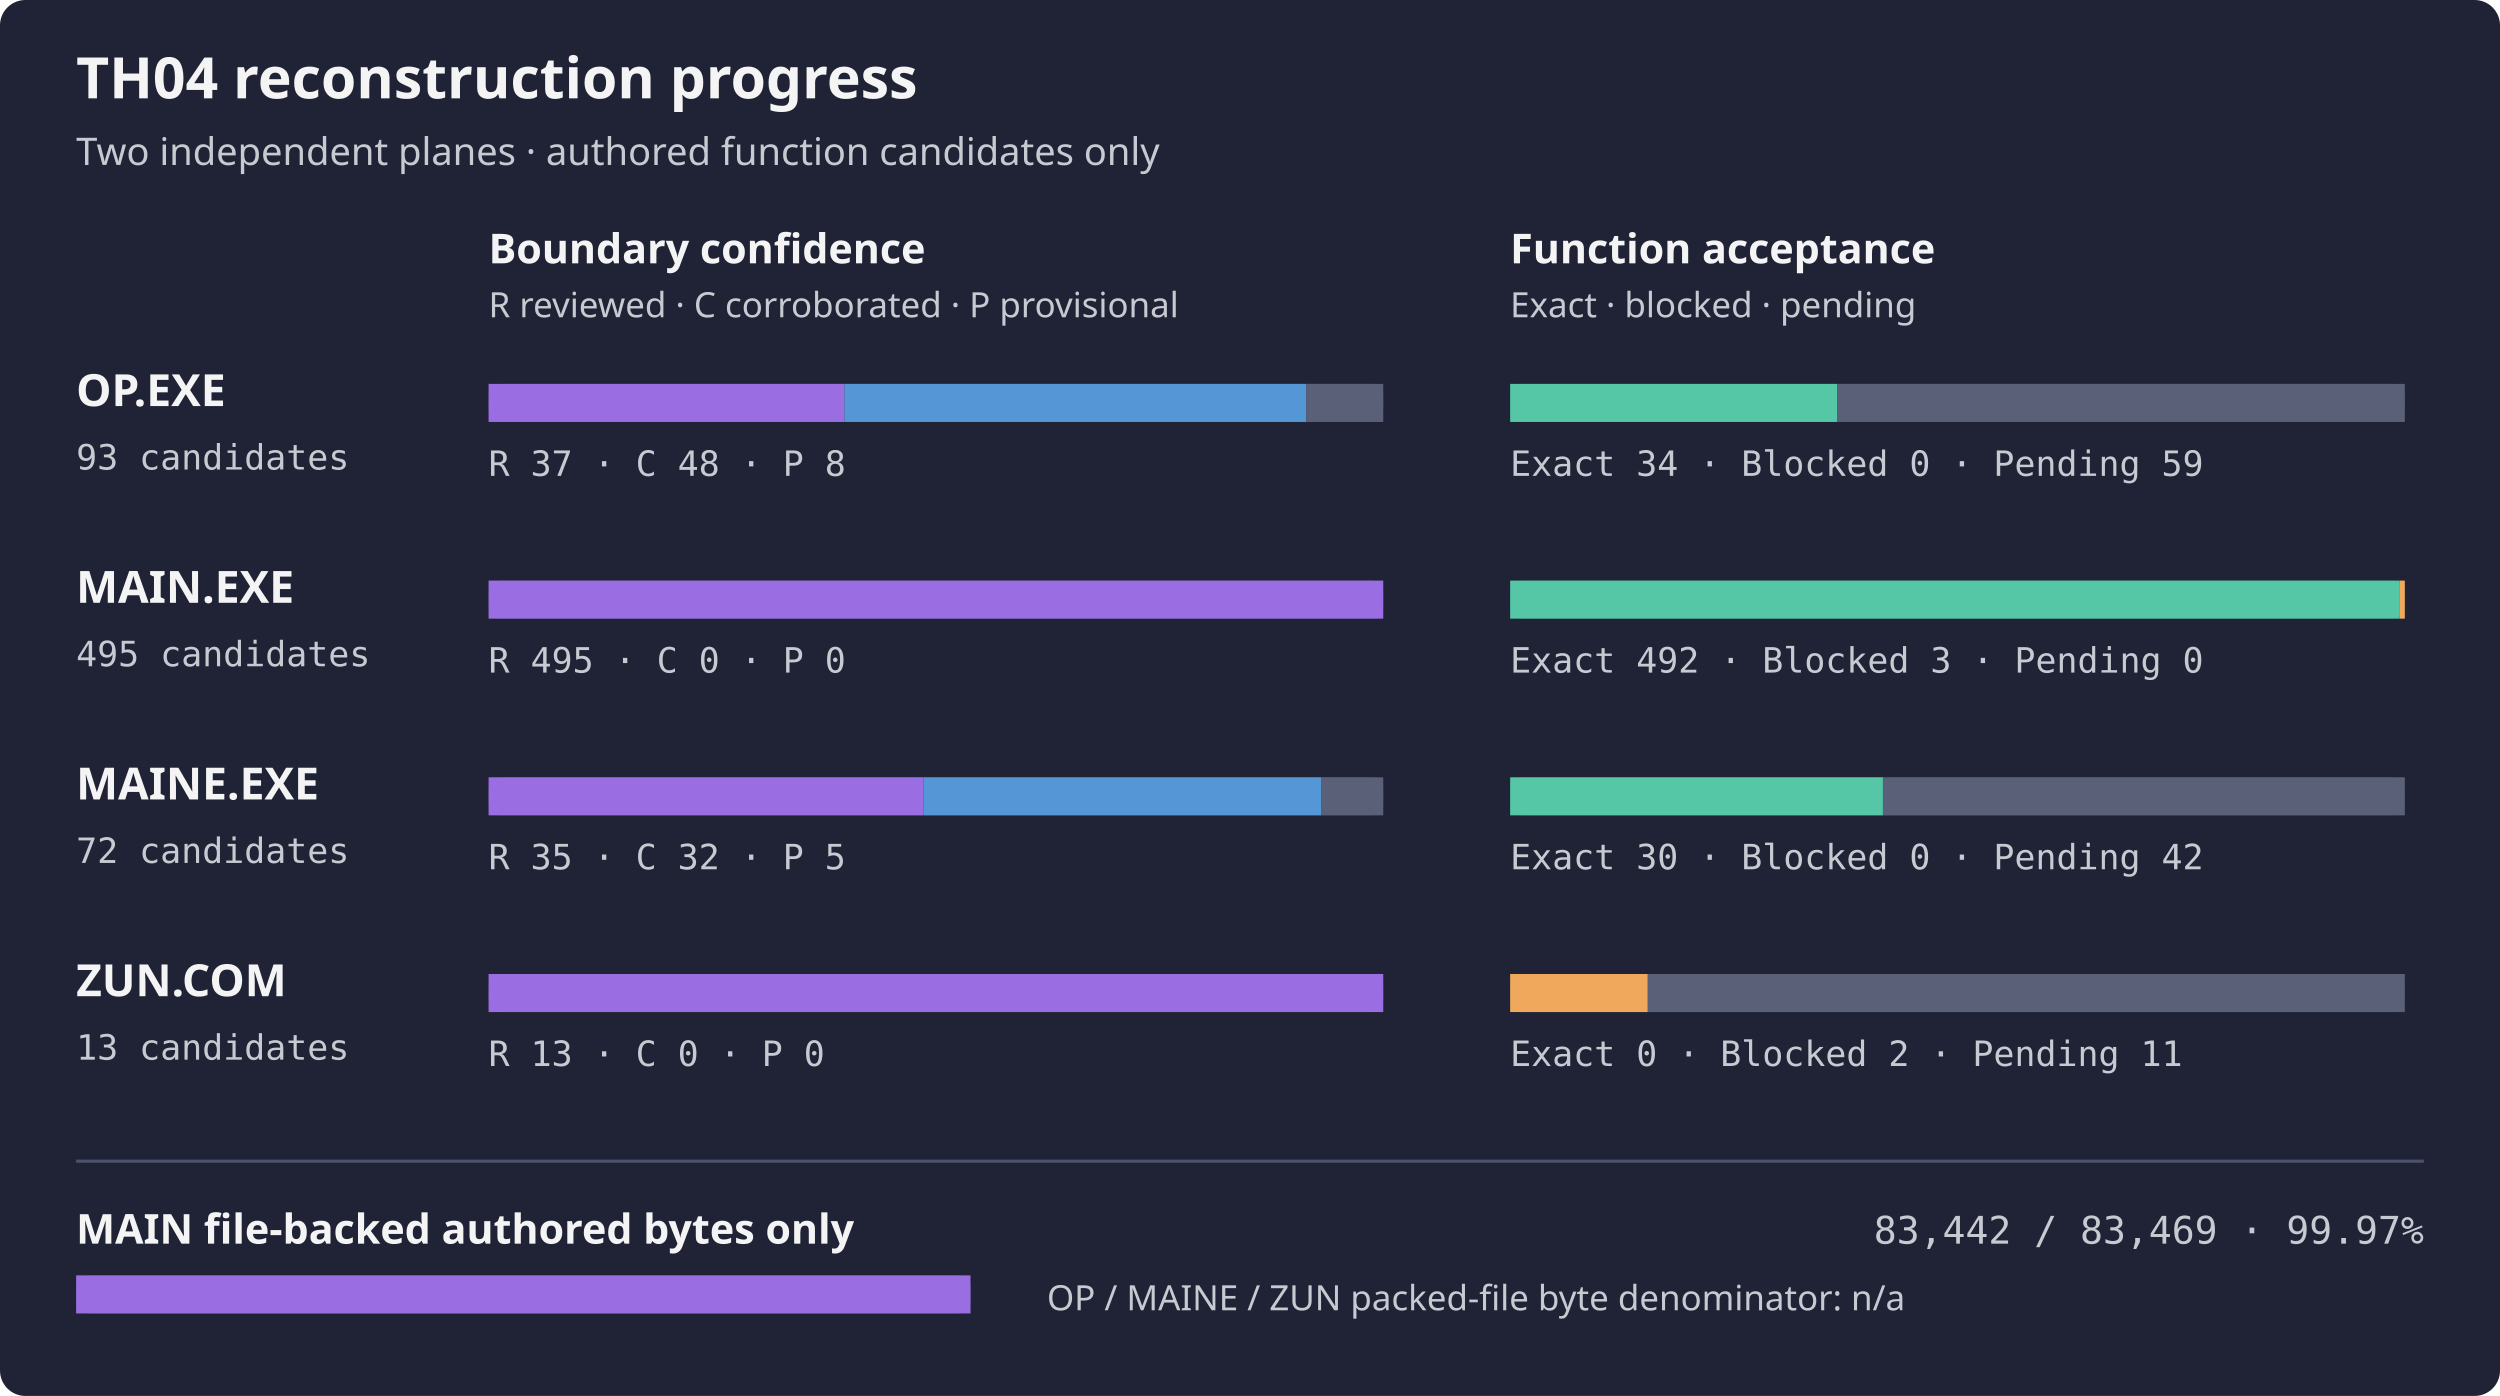
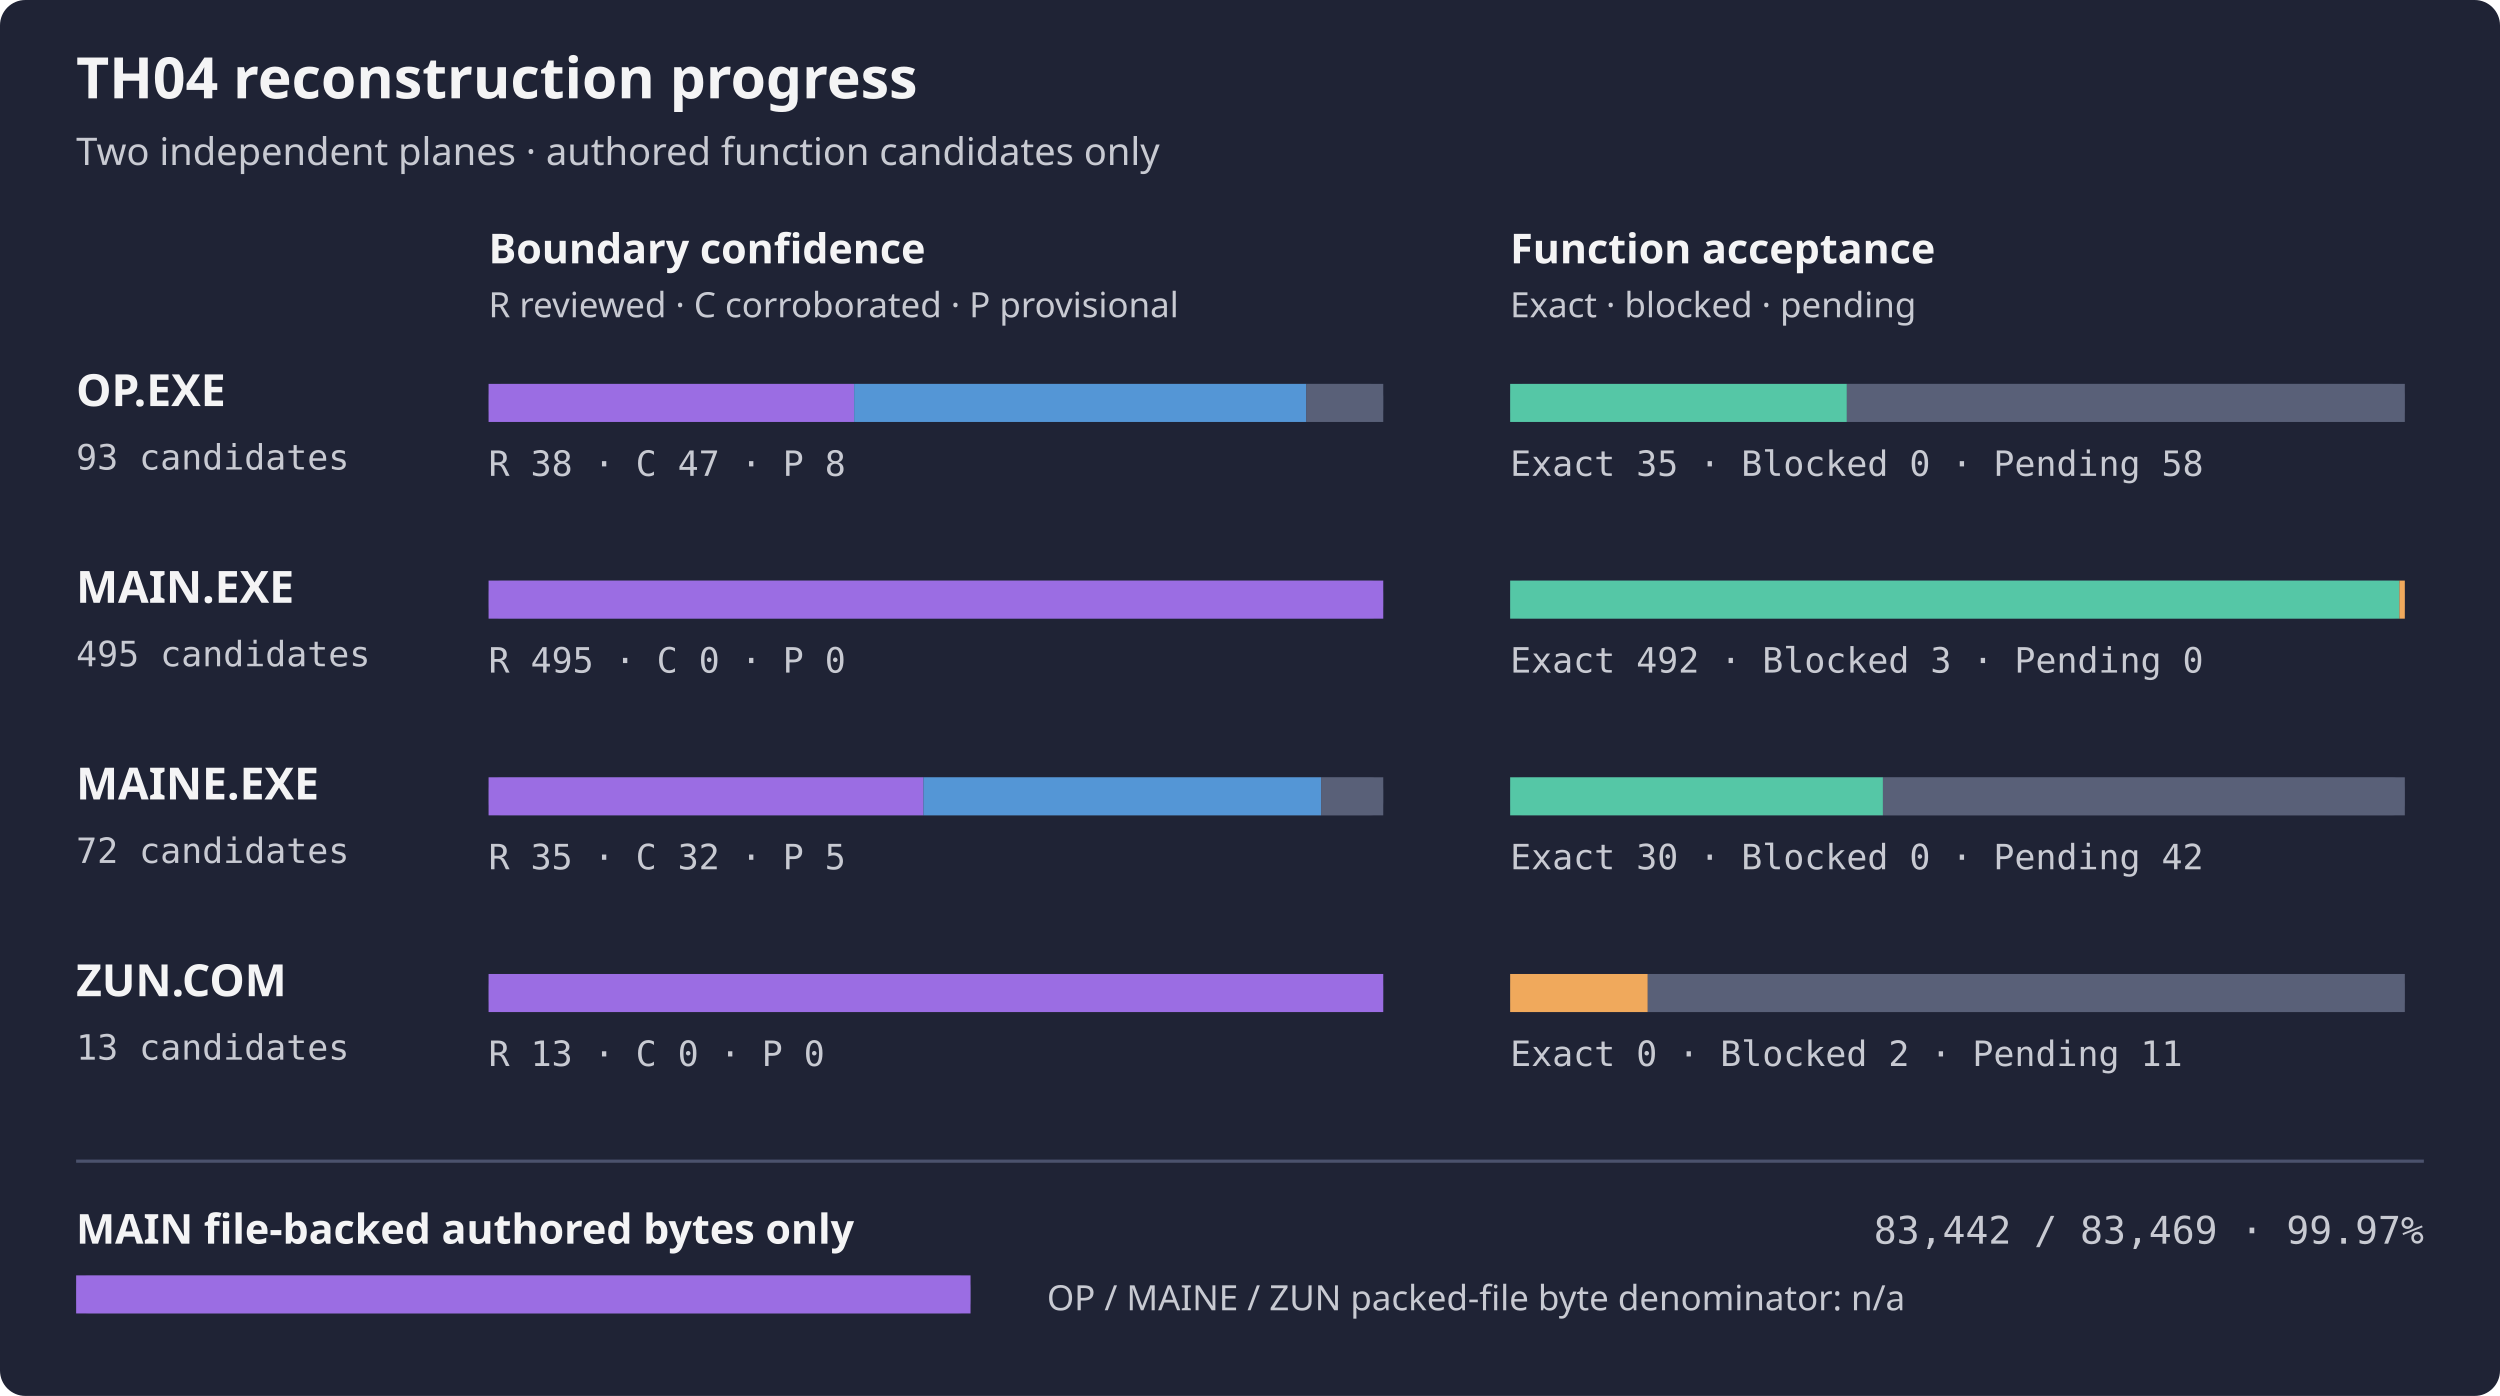
<svg xmlns="http://www.w3.org/2000/svg" width="788" height="440" role="img" aria-label="TH04 per-artifact reconstruction progress">
  <rect width="788" height="440" rx="8" fill="#1f2335" />
  <text x="24" y="31" fill="#f4f4f5" font-family="sans-serif" font-size="18" font-weight="600">TH04 reconstruction progress</text>
  <text x="24" y="52" fill="#c8cad2" font-family="sans-serif" font-size="12">Two independent planes · authored function candidates only</text>
  <text x="154" y="83" fill="#f4f4f5" font-family="sans-serif" font-size="13" font-weight="600">Boundary confidence</text>
  <text x="476" y="83" fill="#f4f4f5" font-family="sans-serif" font-size="13" font-weight="600">Function acceptance</text>
  <text x="154" y="100" fill="#c8cad2" font-family="sans-serif" font-size="11">R reviewed · C corroborated · P provisional</text>
  <text x="476" y="100" fill="#c8cad2" font-family="sans-serif" font-size="11">Exact · blocked · pending</text>
  <text x="24" y="128" fill="#f4f4f5" font-family="sans-serif" font-size="14" font-weight="600">OP.EXE</text>
  <text x="24" y="148" fill="#c8cad2" font-family="monospace" font-size="11">93 candidates</text>
  <rect x="154" y="121" width="282" height="12" rx="4" fill="#353b52" />
-   <rect x="154.00" y="121" width="112.19" height="12" fill="#9b6de3" />
-   <rect x="266.19" y="121" width="145.55" height="12" fill="#5496d6" />
+   <rect x="154.00" y="121" width="115.23" height="12" fill="#9b6de3" />
+   <rect x="269.23" y="121" width="142.52" height="12" fill="#5496d6" />
  <rect x="411.74" y="121" width="24.26" height="12" fill="#596078" />
  <rect x="476" y="121" width="282" height="12" rx="4" fill="#353b52" />
-   <rect x="476.00" y="121" width="103.10" height="12" fill="#55c7a6" />
-   <rect x="579.10" y="121" width="178.90" height="12" fill="#596078" />
-   <text x="154" y="150" fill="#c8cad2" font-family="monospace" font-size="11">R 37 · C 48 · P 8</text>
-   <text x="476" y="150" fill="#c8cad2" font-family="monospace" font-size="11">Exact 34 · Blocked 0 · Pending 59</text>
+   <rect x="476.00" y="121" width="106.13" height="12" fill="#55c7a6" />
+   <rect x="582.13" y="121" width="175.87" height="12" fill="#596078" />
+   <text x="154" y="150" fill="#c8cad2" font-family="monospace" font-size="11">R 38 · C 47 · P 8</text>
+   <text x="476" y="150" fill="#c8cad2" font-family="monospace" font-size="11">Exact 35 · Blocked 0 · Pending 58</text>
  <text x="24" y="190" fill="#f4f4f5" font-family="sans-serif" font-size="14" font-weight="600">MAIN.EXE</text>
  <text x="24" y="210" fill="#c8cad2" font-family="monospace" font-size="11">495 candidates</text>
  <rect x="154" y="183" width="282" height="12" rx="4" fill="#353b52" />
  <rect x="154.00" y="183" width="282.00" height="12" fill="#9b6de3" />
  <rect x="476" y="183" width="282" height="12" rx="4" fill="#353b52" />
  <rect x="476.00" y="183" width="280.29" height="12" fill="#55c7a6" />
  <rect x="756.29" y="183" width="1.71" height="12" fill="#f0a95c" />
  <text x="154" y="212" fill="#c8cad2" font-family="monospace" font-size="11">R 495 · C 0 · P 0</text>
  <text x="476" y="212" fill="#c8cad2" font-family="monospace" font-size="11">Exact 492 · Blocked 3 · Pending 0</text>
  <text x="24" y="252" fill="#f4f4f5" font-family="sans-serif" font-size="14" font-weight="600">MAINE.EXE</text>
  <text x="24" y="272" fill="#c8cad2" font-family="monospace" font-size="11">72 candidates</text>
  <rect x="154" y="245" width="282" height="12" rx="4" fill="#353b52" />
  <rect x="154.00" y="245" width="137.08" height="12" fill="#9b6de3" />
  <rect x="291.08" y="245" width="125.33" height="12" fill="#5496d6" />
  <rect x="416.42" y="245" width="19.58" height="12" fill="#596078" />
  <rect x="476" y="245" width="282" height="12" rx="4" fill="#353b52" />
  <rect x="476.00" y="245" width="117.50" height="12" fill="#55c7a6" />
  <rect x="593.50" y="245" width="164.50" height="12" fill="#596078" />
  <text x="154" y="274" fill="#c8cad2" font-family="monospace" font-size="11">R 35 · C 32 · P 5</text>
  <text x="476" y="274" fill="#c8cad2" font-family="monospace" font-size="11">Exact 30 · Blocked 0 · Pending 42</text>
  <text x="24" y="314" fill="#f4f4f5" font-family="sans-serif" font-size="14" font-weight="600">ZUN.COM</text>
  <text x="24" y="334" fill="#c8cad2" font-family="monospace" font-size="11">13 candidates</text>
  <rect x="154" y="307" width="282" height="12" rx="4" fill="#353b52" />
  <rect x="154.00" y="307" width="282.00" height="12" fill="#9b6de3" />
  <rect x="476" y="307" width="282" height="12" rx="4" fill="#353b52" />
  <rect x="476.00" y="307" width="43.38" height="12" fill="#f0a95c" />
  <rect x="519.38" y="307" width="238.62" height="12" fill="#596078" />
  <text x="154" y="336" fill="#c8cad2" font-family="monospace" font-size="11">R 13 · C 0 · P 0</text>
  <text x="476" y="336" fill="#c8cad2" font-family="monospace" font-size="11">Exact 0 · Blocked 2 · Pending 11</text>
  <path d="M24 366 H764" stroke="#4b526d" />
  <text x="24" y="392" fill="#f4f4f5" font-family="sans-serif" font-size="13" font-weight="600">MAIN file-backed authored bytes only</text>
  <text x="764" y="392" fill="#c8cad2" text-anchor="end" font-family="monospace" font-size="12">83,442 / 83,469 · 99.97%</text>
  <rect x="24" y="402" width="282" height="12" rx="4" fill="#353b52" />
  <rect x="24" y="402" width="281.91" height="12" fill="#9b6de3" />
  <text x="330" y="413" fill="#c8cad2" font-family="sans-serif" font-size="11">OP / MAINE / ZUN packed-file byte denominator: n/a</text>
</svg>
